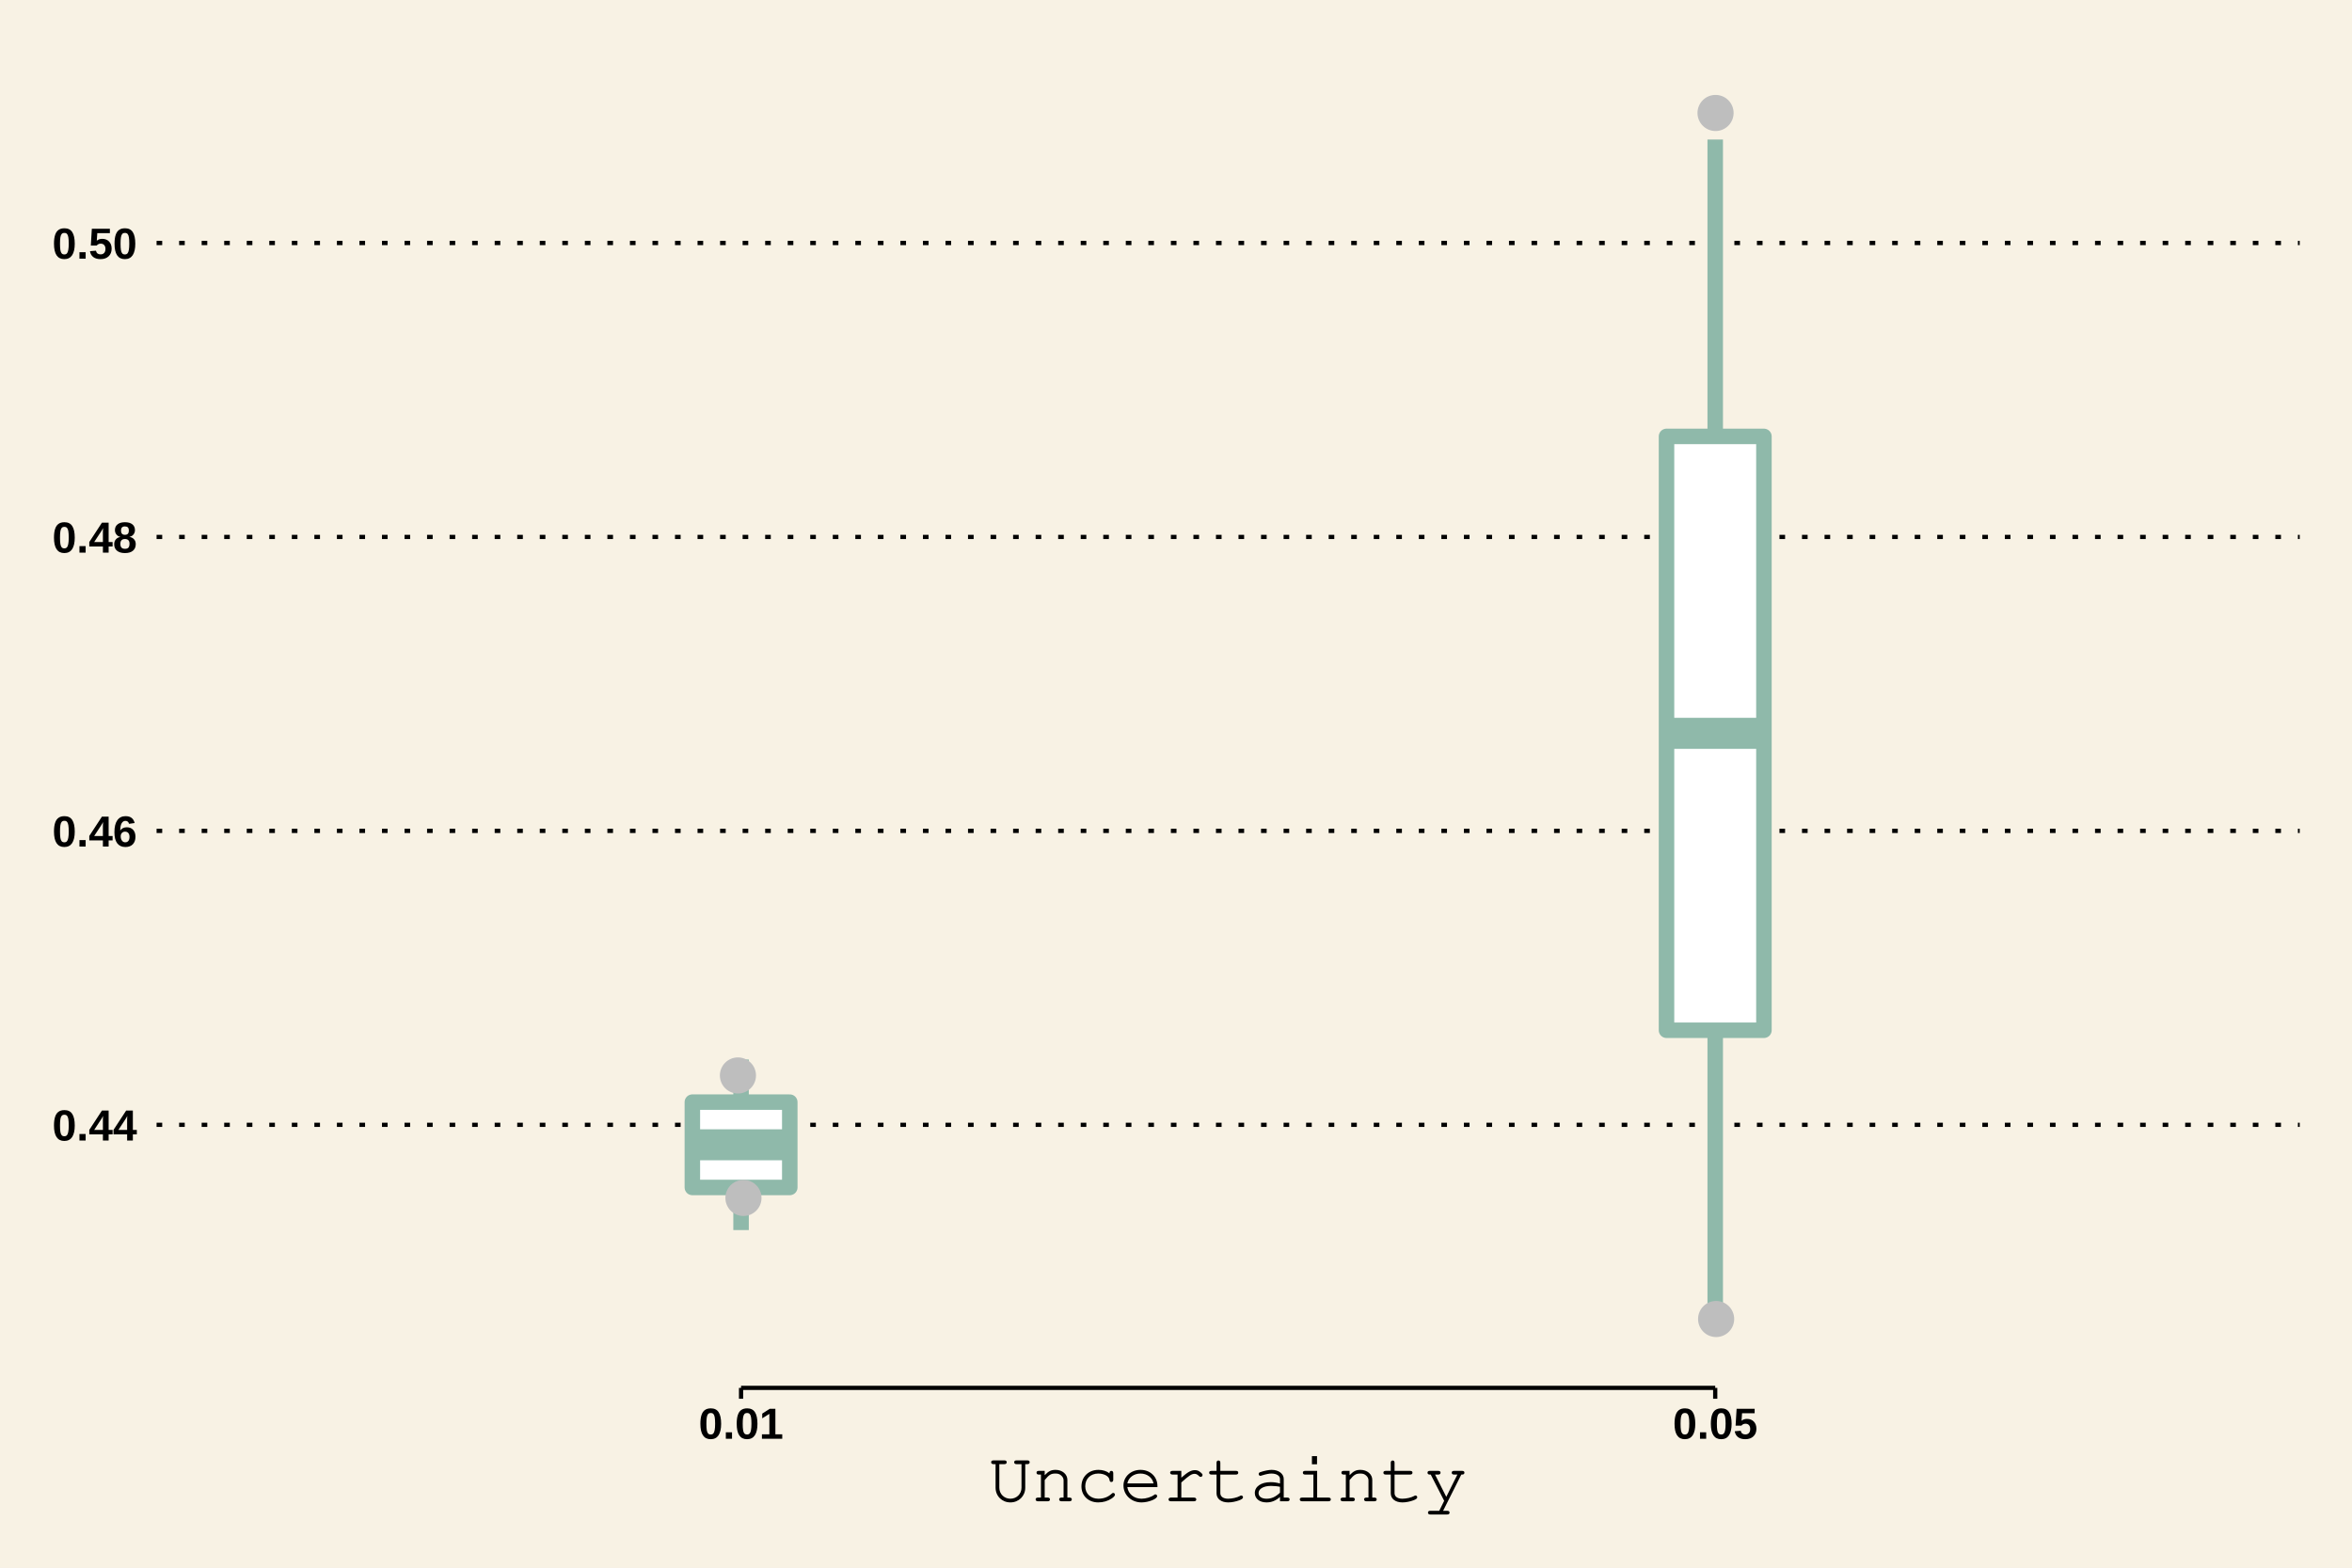
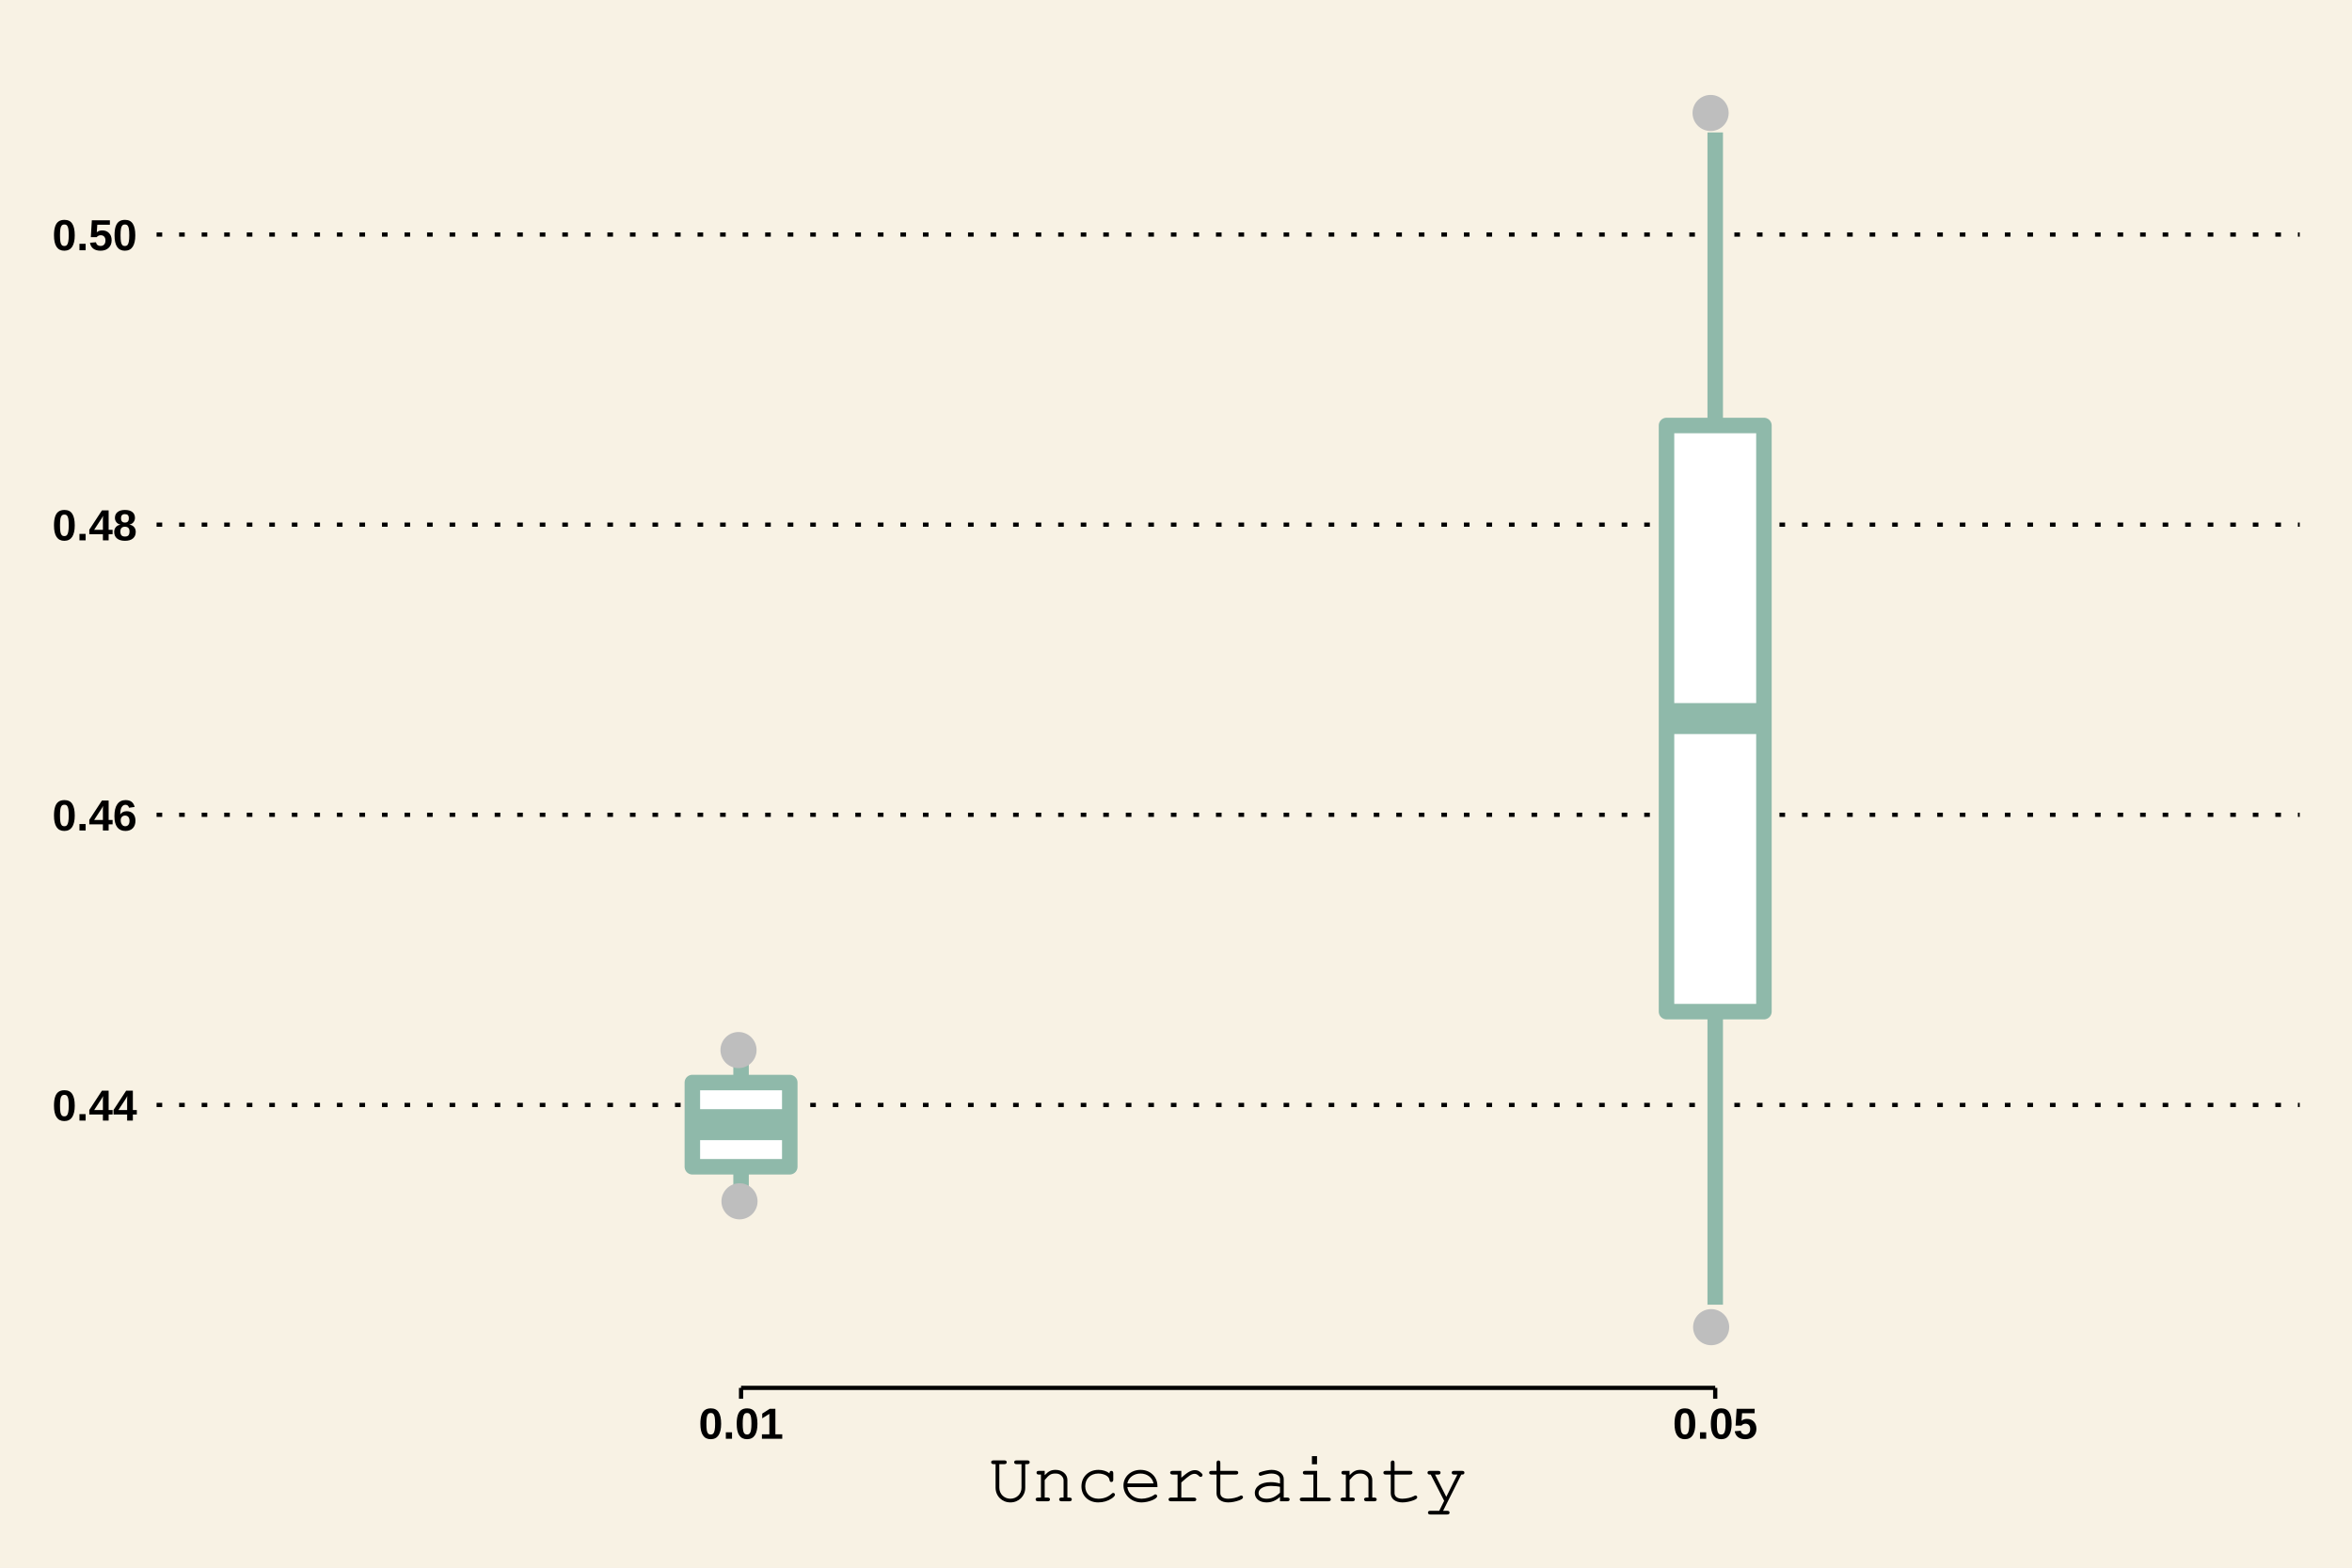
<svg xmlns="http://www.w3.org/2000/svg" class="svglite" width="648.00pt" height="432.00pt" viewBox="0 0 648.00 432.00">
  <defs>
    <style type="text/css">
    .svglite line, .svglite polyline, .svglite polygon, .svglite path, .svglite rect, .svglite circle {
      fill: none;
      stroke: #000000;
      stroke-linecap: round;
      stroke-linejoin: round;
      stroke-miterlimit: 10.00;
    }
  </style>
  </defs>
  <rect width="100%" height="100%" style="stroke: none; fill: #F8F2E4;" />
  <defs>
    <clipPath id="cpMC4wMHw2NDguMDB8MC4wMHw0MzIuMDA=">
      <rect x="0.00" y="0.00" width="648.00" height="432.00" />
    </clipPath>
  </defs>
  <g clip-path="url(#cpMC4wMHw2NDguMDB8MC4wMHw0MzIuMDA=)">
    <rect x="-0" y="0" width="648.00" height="432.00" style="stroke-width: 1.16; stroke: none; fill: #F8F2E4;" />
  </g>
  <defs>
    <clipPath id="cpNDMuMTR8NjMzLjYwfDE0LjQwfDM4Mi40NQ==">
      <rect x="43.14" y="14.40" width="590.46" height="368.05" />
    </clipPath>
  </defs>
  <g clip-path="url(#cpNDMuMTR8NjMzLjYwfDE0LjQwfDM4Mi40NQ==)">
    <rect x="43.14" y="14.40" width="590.46" height="368.05" style="stroke-width: 1.16; stroke: none; fill: #F8F2E4;" />
-     <polyline points="43.14,309.96 633.60,309.96 " style="stroke-width: 1.16; stroke-dasharray: 1.55,4.66; stroke-linecap: butt;" />
-     <polyline points="43.14,228.96 633.60,228.96 " style="stroke-width: 1.16; stroke-dasharray: 1.55,4.66; stroke-linecap: butt;" />
-     <polyline points="43.14,147.96 633.60,147.96 " style="stroke-width: 1.16; stroke-dasharray: 1.55,4.66; stroke-linecap: butt;" />
-     <polyline points="43.14,66.96 633.60,66.96 " style="stroke-width: 1.16; stroke-dasharray: 1.55,4.66; stroke-linecap: butt;" />
-     <line x1="204.17" y1="303.71" x2="204.17" y2="291.96" style="stroke-width: 4.27; stroke: #8FB9AA; stroke-linecap: butt;" />
-     <line x1="204.17" y1="327.22" x2="204.17" y2="338.97" style="stroke-width: 4.27; stroke: #8FB9AA; stroke-linecap: butt;" />
-     <polygon points="190.75,303.71 190.75,327.22 217.59,327.22 217.59,303.71 190.75,303.71 " style="stroke-width: 4.27; stroke: #8FB9AA; fill: #FFFFFF;" />
-     <line x1="190.75" y1="315.46" x2="217.59" y2="315.46" style="stroke-width: 8.54; stroke: #8FB9AA; stroke-linecap: butt;" />
-     <line x1="472.56" y1="120.26" x2="472.56" y2="38.44" style="stroke-width: 4.27; stroke: #8FB9AA; stroke-linecap: butt;" />
-     <line x1="472.56" y1="283.90" x2="472.56" y2="365.72" style="stroke-width: 4.27; stroke: #8FB9AA; stroke-linecap: butt;" />
-     <polygon points="459.14,120.26 459.14,283.90 485.98,283.90 485.98,120.26 459.14,120.26 " style="stroke-width: 4.27; stroke: #8FB9AA; fill: #FFFFFF;" />
-     <line x1="459.14" y1="202.08" x2="485.98" y2="202.08" style="stroke-width: 8.54; stroke: #8FB9AA; stroke-linecap: butt;" />
-     <circle cx="203.31" cy="296.36" r="4.62" style="stroke-width: 0.71; stroke: #BEBEBE; fill: #BEBEBE;" />
-     <circle cx="204.83" cy="330.11" r="4.62" style="stroke-width: 0.71; stroke: #BEBEBE; fill: #BEBEBE;" />
-     <circle cx="472.81" cy="363.47" r="4.62" style="stroke-width: 0.71; stroke: #BEBEBE; fill: #BEBEBE;" />
-     <circle cx="472.65" cy="31.13" r="4.62" style="stroke-width: 0.71; stroke: #BEBEBE; fill: #BEBEBE;" />
+     <polyline points="43.14,304.48 633.60,304.48 " style="stroke-width: 1.16; stroke-dasharray: 1.55,4.66; stroke-linecap: butt;" />
+     <polyline points="43.14,224.53 633.60,224.53 " style="stroke-width: 1.16; stroke-dasharray: 1.55,4.66; stroke-linecap: butt;" />
+     <polyline points="43.14,144.58 633.60,144.58 " style="stroke-width: 1.16; stroke-dasharray: 1.55,4.66; stroke-linecap: butt;" />
+     <polyline points="43.14,64.64 633.60,64.64 " style="stroke-width: 1.16; stroke-dasharray: 1.55,4.66; stroke-linecap: butt;" />
+     <line x1="204.17" y1="298.31" x2="204.17" y2="286.71" style="stroke-width: 4.27; stroke: #8FB9AA; stroke-linecap: butt;" />
+     <line x1="204.17" y1="321.52" x2="204.17" y2="333.12" style="stroke-width: 4.27; stroke: #8FB9AA; stroke-linecap: butt;" />
+     <polygon points="190.75,298.31 190.75,321.52 217.59,321.52 217.59,298.31 190.75,298.31 " style="stroke-width: 4.27; stroke: #8FB9AA; fill: #FFFFFF;" />
+     <line x1="190.75" y1="309.92" x2="217.59" y2="309.92" style="stroke-width: 8.54; stroke: #8FB9AA; stroke-linecap: butt;" />
+     <line x1="472.56" y1="117.25" x2="472.56" y2="36.49" style="stroke-width: 4.27; stroke: #8FB9AA; stroke-linecap: butt;" />
+     <line x1="472.56" y1="278.77" x2="472.56" y2="359.53" style="stroke-width: 4.27; stroke: #8FB9AA; stroke-linecap: butt;" />
+     <polygon points="459.14,117.25 459.14,278.77 485.98,278.77 485.98,117.25 459.14,117.25 " style="stroke-width: 4.27; stroke: #8FB9AA; fill: #FFFFFF;" />
+     <line x1="459.14" y1="198.01" x2="485.98" y2="198.01" style="stroke-width: 8.54; stroke: #8FB9AA; stroke-linecap: butt;" />
+     <circle cx="203.47" cy="289.36" r="4.62" style="stroke-width: 0.71; stroke: #BEBEBE; fill: #BEBEBE;" />
+     <circle cx="203.74" cy="331.04" r="4.62" style="stroke-width: 0.71; stroke: #BEBEBE; fill: #BEBEBE;" />
+     <circle cx="471.44" cy="365.72" r="4.62" style="stroke-width: 0.71; stroke: #BEBEBE; fill: #BEBEBE;" />
+     <circle cx="471.29" cy="31.13" r="4.62" style="stroke-width: 0.71; stroke: #BEBEBE; fill: #BEBEBE;" />
    <rect x="43.14" y="14.40" width="590.46" height="368.05" style="stroke-width: 1.16; stroke: none;" />
  </g>
  <g clip-path="url(#cpMC4wMHw2NDguMDB8MC4wMHw0MzIuMDA=)">
-     <text x="37.76" y="314.28" text-anchor="end" style="font-size: 12.00px; font-weight: bold; font-family: Arial;" textLength="23.36px" lengthAdjust="spacingAndGlyphs">0.44</text>
-     <text x="37.76" y="233.28" text-anchor="end" style="font-size: 12.00px; font-weight: bold; font-family: Arial;" textLength="23.36px" lengthAdjust="spacingAndGlyphs">0.46</text>
-     <text x="37.76" y="152.28" text-anchor="end" style="font-size: 12.00px; font-weight: bold; font-family: Arial;" textLength="23.36px" lengthAdjust="spacingAndGlyphs">0.48</text>
-     <text x="37.76" y="71.28" text-anchor="end" style="font-size: 12.00px; font-weight: bold; font-family: Arial;" textLength="23.36px" lengthAdjust="spacingAndGlyphs">0.50</text>
+     <text x="37.76" y="308.80" text-anchor="end" style="font-size: 12.00px; font-weight: bold; font-family: Arial;" textLength="23.36px" lengthAdjust="spacingAndGlyphs">0.44</text>
+     <text x="37.76" y="228.85" text-anchor="end" style="font-size: 12.00px; font-weight: bold; font-family: Arial;" textLength="23.36px" lengthAdjust="spacingAndGlyphs">0.46</text>
+     <text x="37.76" y="148.90" text-anchor="end" style="font-size: 12.00px; font-weight: bold; font-family: Arial;" textLength="23.36px" lengthAdjust="spacingAndGlyphs">0.48</text>
+     <text x="37.76" y="68.96" text-anchor="end" style="font-size: 12.00px; font-weight: bold; font-family: Arial;" textLength="23.36px" lengthAdjust="spacingAndGlyphs">0.50</text>
    <polyline points="204.17,382.45 472.56,382.45 " style="stroke-width: 1.16; stroke-linecap: butt;" />
    <polyline points="204.17,385.44 204.17,382.45 " style="stroke-width: 1.16; stroke-linecap: butt;" />
    <polyline points="472.56,385.44 472.56,382.45 " style="stroke-width: 1.16; stroke-linecap: butt;" />
    <text x="204.17" y="396.47" text-anchor="middle" style="font-size: 12.00px; font-weight: bold; font-family: Arial;" textLength="23.36px" lengthAdjust="spacingAndGlyphs">0.01</text>
    <text x="472.56" y="396.47" text-anchor="middle" style="font-size: 12.00px; font-weight: bold; font-family: Arial;" textLength="23.36px" lengthAdjust="spacingAndGlyphs">0.05</text>
    <text x="338.37" y="413.70" text-anchor="middle" style="font-size: 20.00px; font-weight: 0; font-family: Courier;" textLength="132.03px" lengthAdjust="spacingAndGlyphs">Uncertainty</text>
  </g>
</svg>
